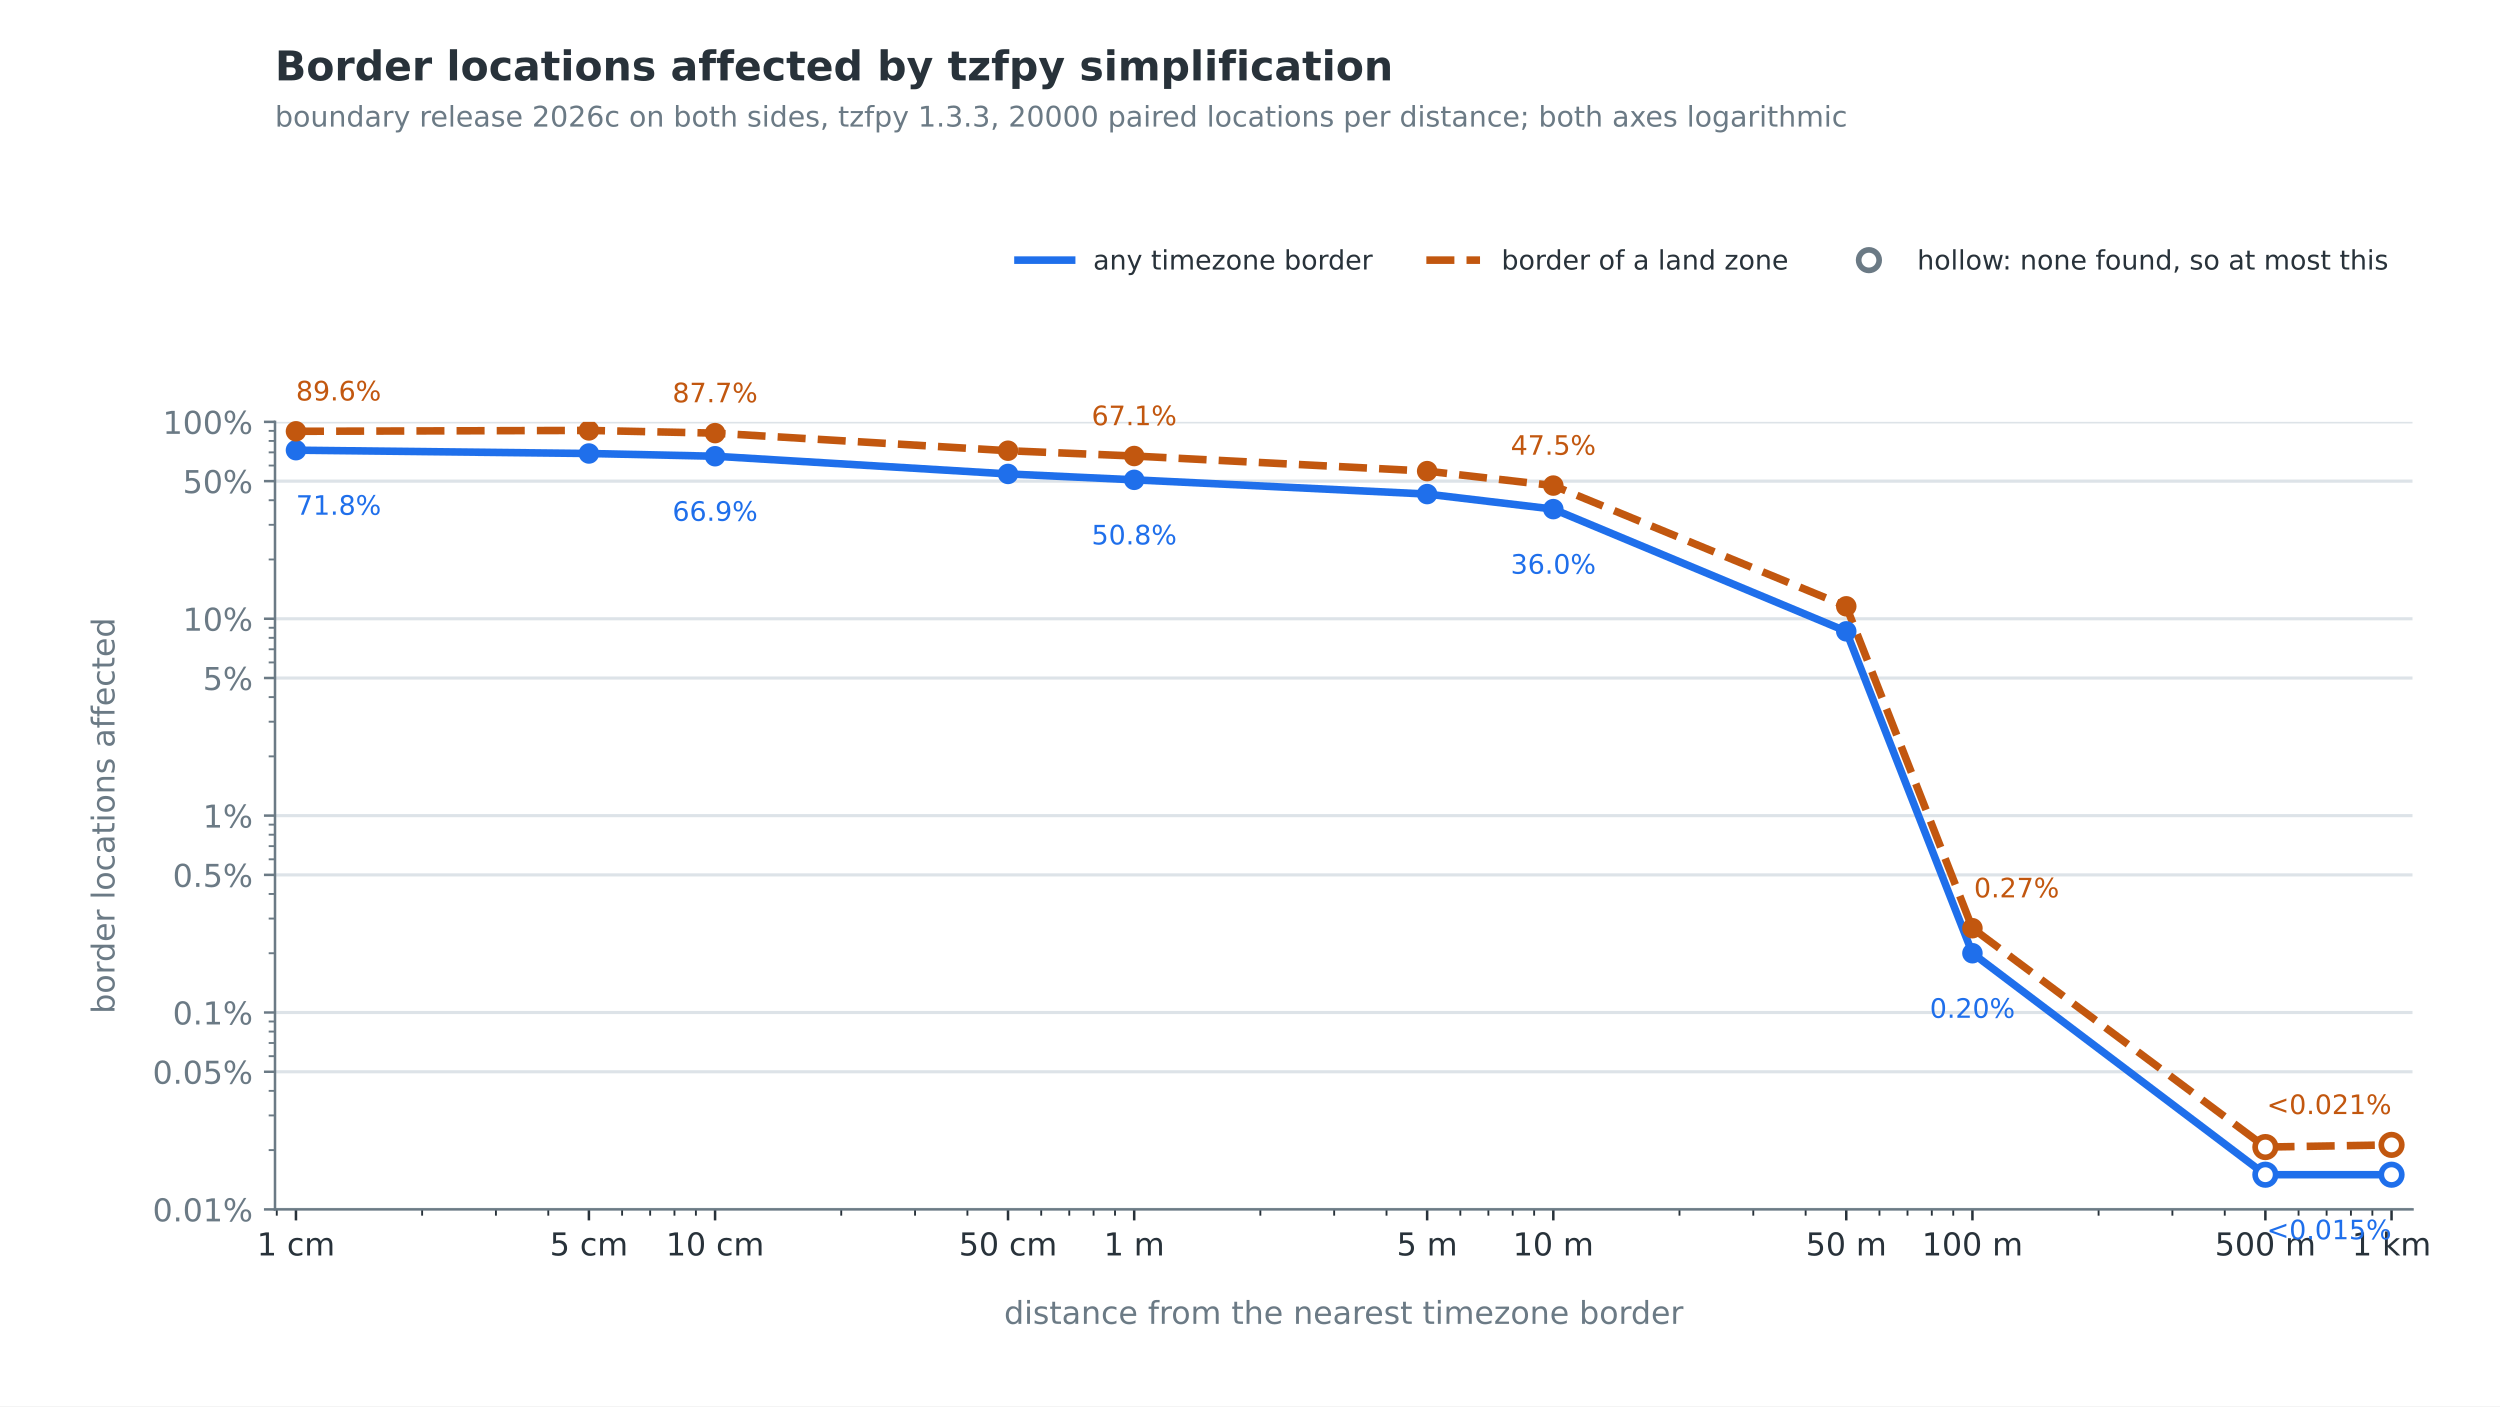
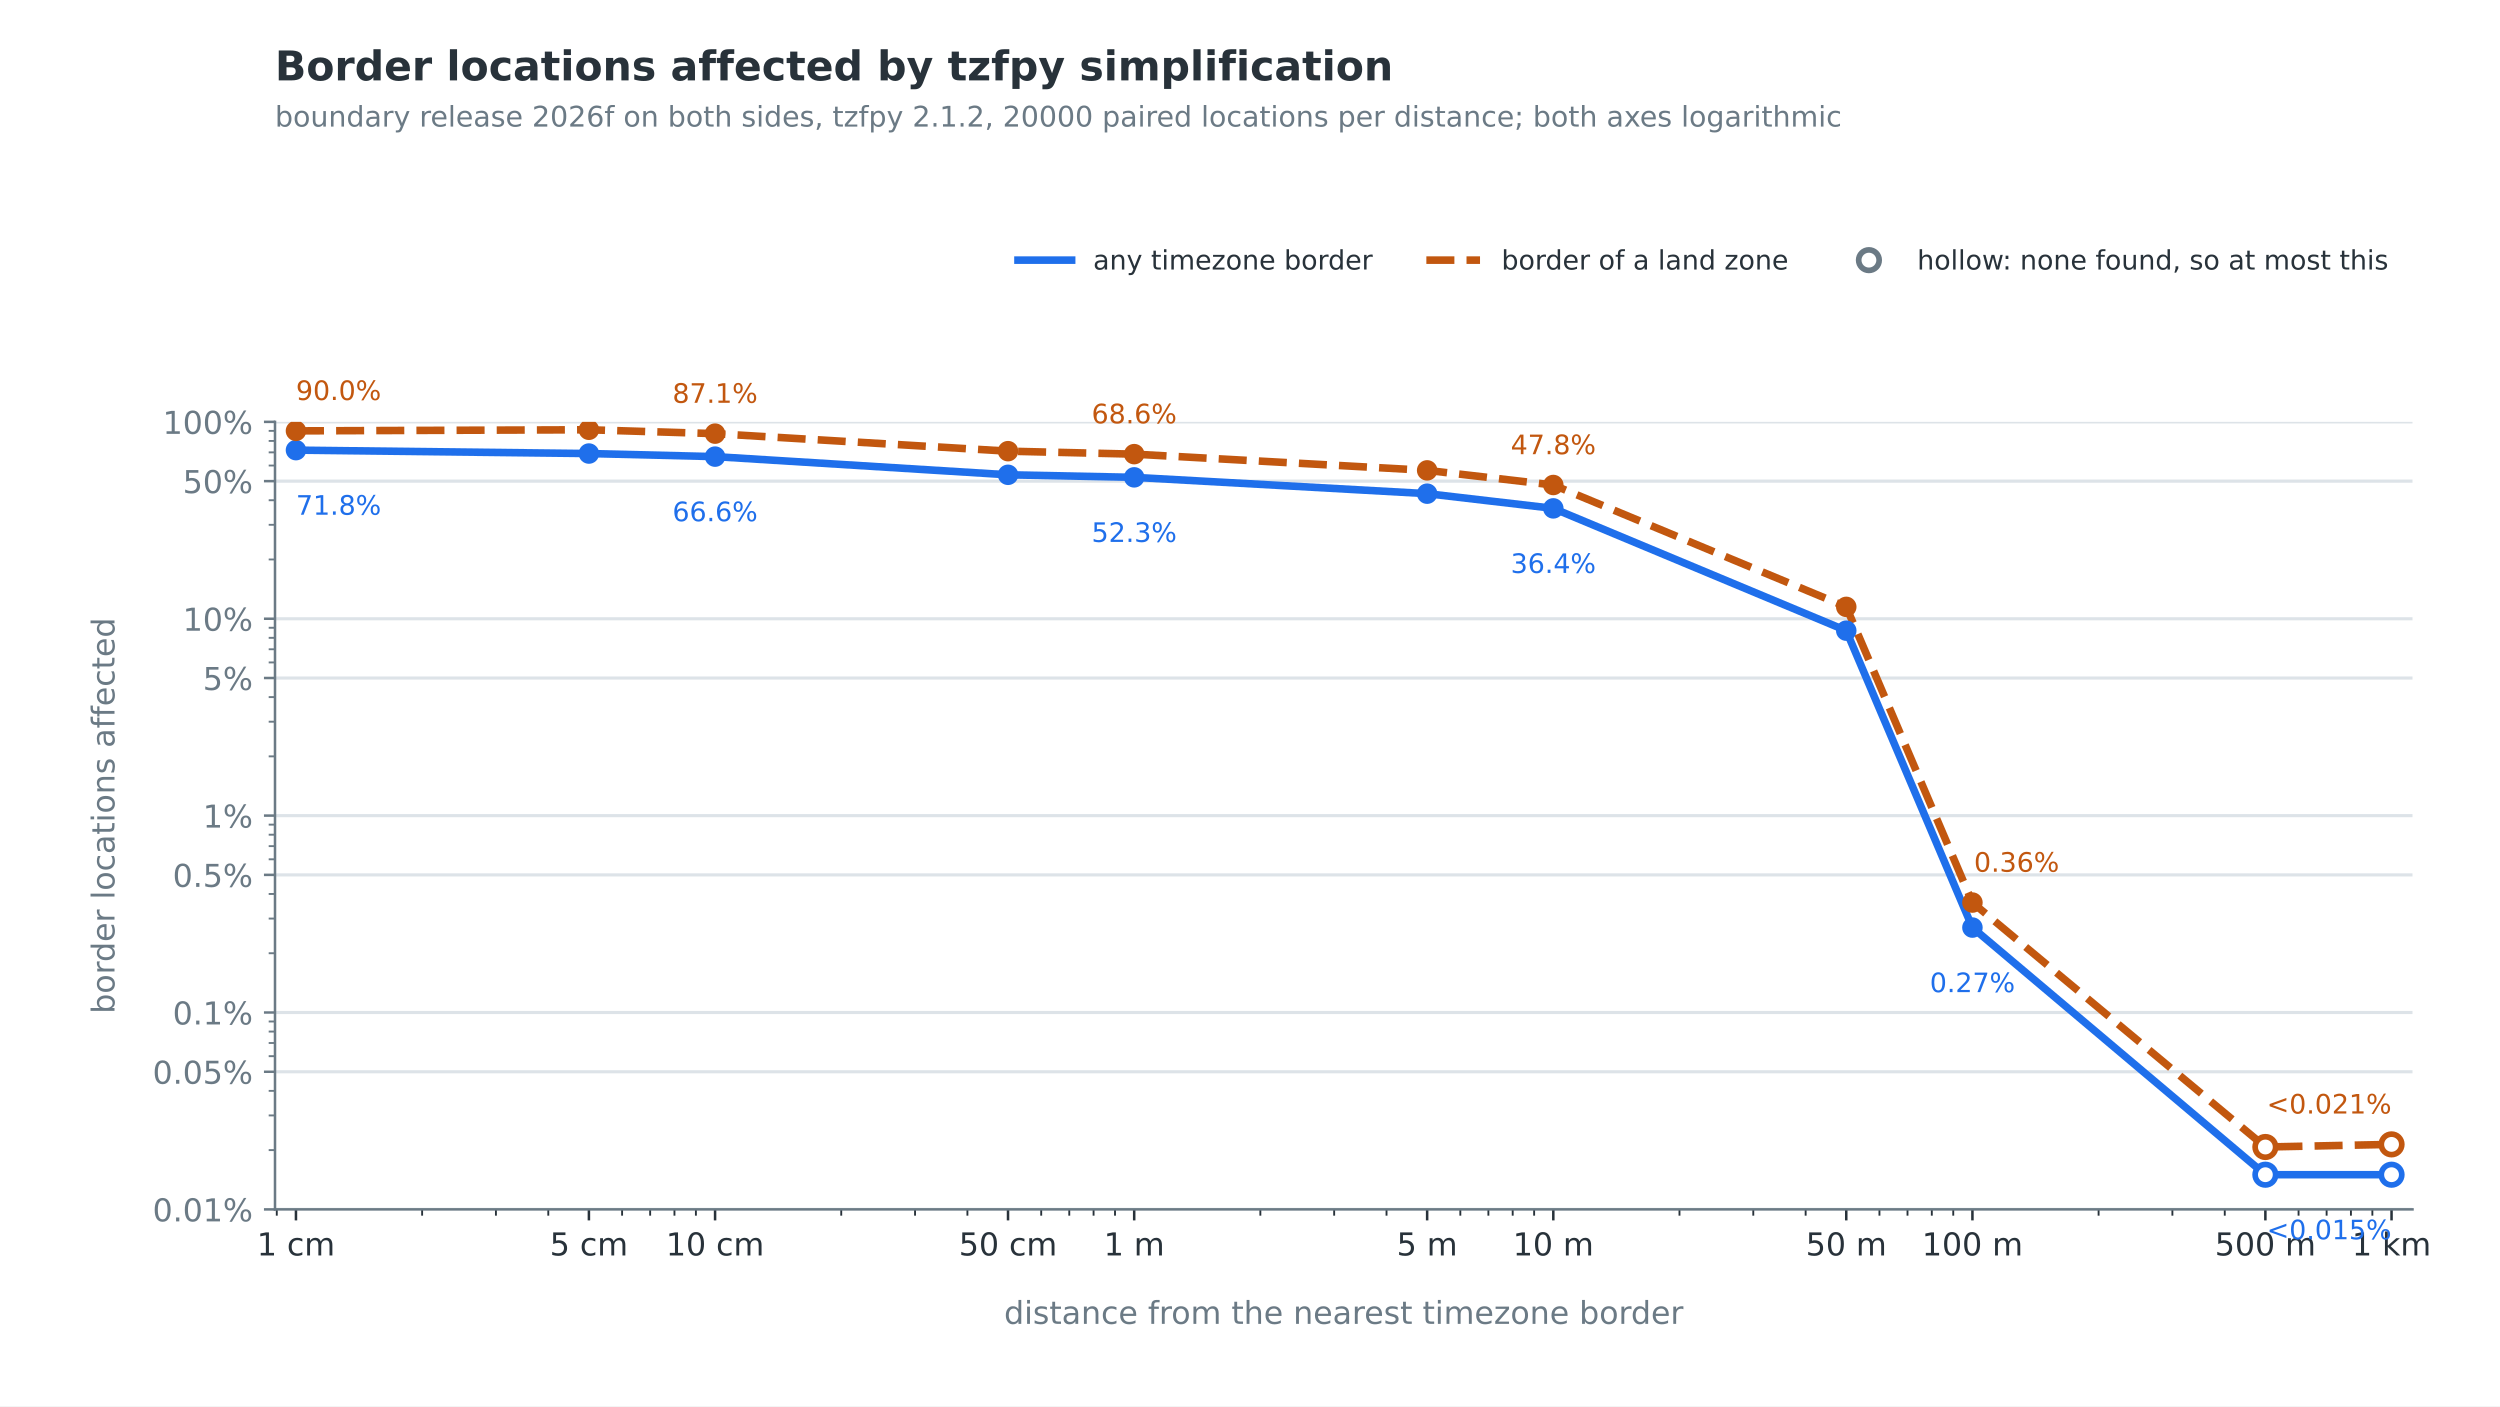
<svg xmlns="http://www.w3.org/2000/svg" xmlns:xlink="http://www.w3.org/1999/xlink" width="792pt" height="445.5pt" viewBox="0 0 792 445.5" version="1.1">
  <defs>
    <style type="text/css">*{stroke-linejoin: round; stroke-linecap: butt}</style>
  </defs>
  <g id="figure_1">
    <g id="patch_1">
      <path d="M 0 445.5 L 792 445.5 L 792 0 L 0 0 z " style="fill: #ffffff" />
    </g>
    <g id="axes_1">
      <g id="patch_2">
        <path d="M 87.12 383.13 L 764.28 383.13 L 764.28 133.65 L 87.12 133.65 z " style="fill: #ffffff" />
      </g>
      <g id="matplotlib.axis_1">
        <g id="xtick_1">
          <g id="line2d_1">
            <defs>
              <path id="m7a6f36f4e8" d="M 0 0 L 0 3.5 " style="stroke: #28323a; stroke-width: 0.8" />
            </defs>
            <g>
              <use xlink:href="#m7a6f36f4e8" x="93.759" y="383.13" style="fill: #28323a; stroke: #28323a; stroke-width: 0.8" />
            </g>
          </g>
          <g id="text_1">
            <text style="font-size: 10px; font-family: 'DejaVu Sans'; text-anchor: middle; fill: #28323a" x="93.759" y="397.728" transform="rotate(-0 93.75882 397.7284)">1 cm</text>
          </g>
        </g>
        <g id="xtick_2">
          <g id="line2d_2">
            <g>
              <use xlink:href="#m7a6f36f4e8" x="186.566" y="383.13" style="fill: #28323a; stroke: #28323a; stroke-width: 0.8" />
            </g>
          </g>
          <g id="text_2">
            <text style="font-size: 10px; font-family: 'DejaVu Sans'; text-anchor: middle; fill: #28323a" x="186.566" y="397.728" transform="rotate(-0 186.5656 397.7284)">5 cm</text>
          </g>
        </g>
        <g id="xtick_3">
          <g id="line2d_3">
            <g>
              <use xlink:href="#m7a6f36f4e8" x="226.535" y="383.13" style="fill: #28323a; stroke: #28323a; stroke-width: 0.8" />
            </g>
          </g>
          <g id="text_3">
            <text style="font-size: 10px; font-family: 'DejaVu Sans'; text-anchor: middle; fill: #28323a" x="226.535" y="397.728" transform="rotate(-0 226.5353 397.7284)">10 cm</text>
          </g>
        </g>
        <g id="xtick_4">
          <g id="line2d_4">
            <g>
              <use xlink:href="#m7a6f36f4e8" x="319.342" y="383.13" style="fill: #28323a; stroke: #28323a; stroke-width: 0.8" />
            </g>
          </g>
          <g id="text_4">
            <text style="font-size: 10px; font-family: 'DejaVu Sans'; text-anchor: middle; fill: #28323a" x="319.342" y="397.728" transform="rotate(-0 319.3421 397.7284)">50 cm</text>
          </g>
        </g>
        <g id="xtick_5">
          <g id="line2d_5">
            <g>
              <use xlink:href="#m7a6f36f4e8" x="359.312" y="383.13" style="fill: #28323a; stroke: #28323a; stroke-width: 0.8" />
            </g>
          </g>
          <g id="text_5">
            <text style="font-size: 10px; font-family: 'DejaVu Sans'; text-anchor: middle; fill: #28323a" x="359.312" y="397.728" transform="rotate(-0 359.3118 397.7284)">1 m</text>
          </g>
        </g>
        <g id="xtick_6">
          <g id="line2d_6">
            <g>
              <use xlink:href="#m7a6f36f4e8" x="452.119" y="383.13" style="fill: #28323a; stroke: #28323a; stroke-width: 0.8" />
            </g>
          </g>
          <g id="text_6">
            <text style="font-size: 10px; font-family: 'DejaVu Sans'; text-anchor: middle; fill: #28323a" x="452.119" y="397.728" transform="rotate(-0 452.1185 397.7284)">5 m</text>
          </g>
        </g>
        <g id="xtick_7">
          <g id="line2d_7">
            <g>
              <use xlink:href="#m7a6f36f4e8" x="492.088" y="383.13" style="fill: #28323a; stroke: #28323a; stroke-width: 0.8" />
            </g>
          </g>
          <g id="text_7">
            <text style="font-size: 10px; font-family: 'DejaVu Sans'; text-anchor: middle; fill: #28323a" x="492.088" y="397.728" transform="rotate(-0 492.0882 397.7284)">10 m</text>
          </g>
        </g>
        <g id="xtick_8">
          <g id="line2d_8">
            <g>
              <use xlink:href="#m7a6f36f4e8" x="584.895" y="383.13" style="fill: #28323a; stroke: #28323a; stroke-width: 0.8" />
            </g>
          </g>
          <g id="text_8">
            <text style="font-size: 10px; font-family: 'DejaVu Sans'; text-anchor: middle; fill: #28323a" x="584.895" y="397.728" transform="rotate(-0 584.895 397.7284)">50 m</text>
          </g>
        </g>
        <g id="xtick_9">
          <g id="line2d_9">
            <g>
              <use xlink:href="#m7a6f36f4e8" x="624.865" y="383.13" style="fill: #28323a; stroke: #28323a; stroke-width: 0.8" />
            </g>
          </g>
          <g id="text_9">
            <text style="font-size: 10px; font-family: 'DejaVu Sans'; text-anchor: middle; fill: #28323a" x="624.865" y="397.728" transform="rotate(-0 624.8647 397.7284)">100 m</text>
          </g>
        </g>
        <g id="xtick_10">
          <g id="line2d_10">
            <g>
              <use xlink:href="#m7a6f36f4e8" x="717.671" y="383.13" style="fill: #28323a; stroke: #28323a; stroke-width: 0.8" />
            </g>
          </g>
          <g id="text_10">
            <text style="font-size: 10px; font-family: 'DejaVu Sans'; text-anchor: middle; fill: #28323a" x="717.671" y="397.728" transform="rotate(-0 717.6715 397.7284)">500 m</text>
          </g>
        </g>
        <g id="xtick_11">
          <g id="line2d_11">
            <g>
              <use xlink:href="#m7a6f36f4e8" x="757.641" y="383.13" style="fill: #28323a; stroke: #28323a; stroke-width: 0.8" />
            </g>
          </g>
          <g id="text_11">
            <text style="font-size: 10px; font-family: 'DejaVu Sans'; text-anchor: middle; fill: #28323a" x="757.641" y="397.728" transform="rotate(-0 757.6412 397.7284)">1 km</text>
          </g>
        </g>
        <g id="xtick_12">
          <g id="line2d_12">
            <defs>
              <path id="md4adb6fae5" d="M 0 0 L 0 2 " style="stroke: #28323a; stroke-width: 0.6" />
            </defs>
            <g>
              <use xlink:href="#md4adb6fae5" x="87.683" y="383.13" style="fill: #28323a; stroke: #28323a; stroke-width: 0.6" />
            </g>
          </g>
        </g>
        <g id="xtick_13">
          <g id="line2d_13">
            <g>
              <use xlink:href="#md4adb6fae5" x="133.729" y="383.13" style="fill: #28323a; stroke: #28323a; stroke-width: 0.6" />
            </g>
          </g>
        </g>
        <g id="xtick_14">
          <g id="line2d_14">
            <g>
              <use xlink:href="#md4adb6fae5" x="157.109" y="383.13" style="fill: #28323a; stroke: #28323a; stroke-width: 0.6" />
            </g>
          </g>
        </g>
        <g id="xtick_15">
          <g id="line2d_15">
            <g>
              <use xlink:href="#md4adb6fae5" x="173.698" y="383.13" style="fill: #28323a; stroke: #28323a; stroke-width: 0.6" />
            </g>
          </g>
        </g>
        <g id="xtick_16">
          <g id="line2d_16">
            <g>
              <use xlink:href="#md4adb6fae5" x="197.079" y="383.13" style="fill: #28323a; stroke: #28323a; stroke-width: 0.6" />
            </g>
          </g>
        </g>
        <g id="xtick_17">
          <g id="line2d_17">
            <g>
              <use xlink:href="#md4adb6fae5" x="205.968" y="383.13" style="fill: #28323a; stroke: #28323a; stroke-width: 0.6" />
            </g>
          </g>
        </g>
        <g id="xtick_18">
          <g id="line2d_18">
            <g>
              <use xlink:href="#md4adb6fae5" x="213.668" y="383.13" style="fill: #28323a; stroke: #28323a; stroke-width: 0.6" />
            </g>
          </g>
        </g>
        <g id="xtick_19">
          <g id="line2d_19">
            <g>
              <use xlink:href="#md4adb6fae5" x="220.46" y="383.13" style="fill: #28323a; stroke: #28323a; stroke-width: 0.6" />
            </g>
          </g>
        </g>
        <g id="xtick_20">
          <g id="line2d_20">
            <g>
              <use xlink:href="#md4adb6fae5" x="266.505" y="383.13" style="fill: #28323a; stroke: #28323a; stroke-width: 0.6" />
            </g>
          </g>
        </g>
        <g id="xtick_21">
          <g id="line2d_21">
            <g>
              <use xlink:href="#md4adb6fae5" x="289.886" y="383.13" style="fill: #28323a; stroke: #28323a; stroke-width: 0.6" />
            </g>
          </g>
        </g>
        <g id="xtick_22">
          <g id="line2d_22">
            <g>
              <use xlink:href="#md4adb6fae5" x="306.475" y="383.13" style="fill: #28323a; stroke: #28323a; stroke-width: 0.6" />
            </g>
          </g>
        </g>
        <g id="xtick_23">
          <g id="line2d_23">
            <g>
              <use xlink:href="#md4adb6fae5" x="329.855" y="383.13" style="fill: #28323a; stroke: #28323a; stroke-width: 0.6" />
            </g>
          </g>
        </g>
        <g id="xtick_24">
          <g id="line2d_24">
            <g>
              <use xlink:href="#md4adb6fae5" x="338.744" y="383.13" style="fill: #28323a; stroke: #28323a; stroke-width: 0.6" />
            </g>
          </g>
        </g>
        <g id="xtick_25">
          <g id="line2d_25">
            <g>
              <use xlink:href="#md4adb6fae5" x="346.444" y="383.13" style="fill: #28323a; stroke: #28323a; stroke-width: 0.6" />
            </g>
          </g>
        </g>
        <g id="xtick_26">
          <g id="line2d_26">
            <g>
              <use xlink:href="#md4adb6fae5" x="353.236" y="383.13" style="fill: #28323a; stroke: #28323a; stroke-width: 0.6" />
            </g>
          </g>
        </g>
        <g id="xtick_27">
          <g id="line2d_27">
            <g>
              <use xlink:href="#md4adb6fae5" x="399.281" y="383.13" style="fill: #28323a; stroke: #28323a; stroke-width: 0.6" />
            </g>
          </g>
        </g>
        <g id="xtick_28">
          <g id="line2d_28">
            <g>
              <use xlink:href="#md4adb6fae5" x="422.662" y="383.13" style="fill: #28323a; stroke: #28323a; stroke-width: 0.6" />
            </g>
          </g>
        </g>
        <g id="xtick_29">
          <g id="line2d_29">
            <g>
              <use xlink:href="#md4adb6fae5" x="439.251" y="383.13" style="fill: #28323a; stroke: #28323a; stroke-width: 0.6" />
            </g>
          </g>
        </g>
        <g id="xtick_30">
          <g id="line2d_30">
            <g>
              <use xlink:href="#md4adb6fae5" x="462.632" y="383.13" style="fill: #28323a; stroke: #28323a; stroke-width: 0.6" />
            </g>
          </g>
        </g>
        <g id="xtick_31">
          <g id="line2d_31">
            <g>
              <use xlink:href="#md4adb6fae5" x="471.521" y="383.13" style="fill: #28323a; stroke: #28323a; stroke-width: 0.6" />
            </g>
          </g>
        </g>
        <g id="xtick_32">
          <g id="line2d_32">
            <g>
              <use xlink:href="#md4adb6fae5" x="479.221" y="383.13" style="fill: #28323a; stroke: #28323a; stroke-width: 0.6" />
            </g>
          </g>
        </g>
        <g id="xtick_33">
          <g id="line2d_33">
            <g>
              <use xlink:href="#md4adb6fae5" x="486.013" y="383.13" style="fill: #28323a; stroke: #28323a; stroke-width: 0.6" />
            </g>
          </g>
        </g>
        <g id="xtick_34">
          <g id="line2d_34">
            <g>
              <use xlink:href="#md4adb6fae5" x="532.058" y="383.13" style="fill: #28323a; stroke: #28323a; stroke-width: 0.6" />
            </g>
          </g>
        </g>
        <g id="xtick_35">
          <g id="line2d_35">
            <g>
              <use xlink:href="#md4adb6fae5" x="555.439" y="383.13" style="fill: #28323a; stroke: #28323a; stroke-width: 0.6" />
            </g>
          </g>
        </g>
        <g id="xtick_36">
          <g id="line2d_36">
            <g>
              <use xlink:href="#md4adb6fae5" x="572.028" y="383.13" style="fill: #28323a; stroke: #28323a; stroke-width: 0.6" />
            </g>
          </g>
        </g>
        <g id="xtick_37">
          <g id="line2d_37">
            <g>
              <use xlink:href="#md4adb6fae5" x="595.408" y="383.13" style="fill: #28323a; stroke: #28323a; stroke-width: 0.6" />
            </g>
          </g>
        </g>
        <g id="xtick_38">
          <g id="line2d_38">
            <g>
              <use xlink:href="#md4adb6fae5" x="604.297" y="383.13" style="fill: #28323a; stroke: #28323a; stroke-width: 0.6" />
            </g>
          </g>
        </g>
        <g id="xtick_39">
          <g id="line2d_39">
            <g>
              <use xlink:href="#md4adb6fae5" x="611.997" y="383.13" style="fill: #28323a; stroke: #28323a; stroke-width: 0.6" />
            </g>
          </g>
        </g>
        <g id="xtick_40">
          <g id="line2d_40">
            <g>
              <use xlink:href="#md4adb6fae5" x="618.789" y="383.13" style="fill: #28323a; stroke: #28323a; stroke-width: 0.6" />
            </g>
          </g>
        </g>
        <g id="xtick_41">
          <g id="line2d_41">
            <g>
              <use xlink:href="#md4adb6fae5" x="664.834" y="383.13" style="fill: #28323a; stroke: #28323a; stroke-width: 0.6" />
            </g>
          </g>
        </g>
        <g id="xtick_42">
          <g id="line2d_42">
            <g>
              <use xlink:href="#md4adb6fae5" x="688.215" y="383.13" style="fill: #28323a; stroke: #28323a; stroke-width: 0.6" />
            </g>
          </g>
        </g>
        <g id="xtick_43">
          <g id="line2d_43">
            <g>
              <use xlink:href="#md4adb6fae5" x="704.804" y="383.13" style="fill: #28323a; stroke: #28323a; stroke-width: 0.6" />
            </g>
          </g>
        </g>
        <g id="xtick_44">
          <g id="line2d_44">
            <g>
              <use xlink:href="#md4adb6fae5" x="728.185" y="383.13" style="fill: #28323a; stroke: #28323a; stroke-width: 0.6" />
            </g>
          </g>
        </g>
        <g id="xtick_45">
          <g id="line2d_45">
            <g>
              <use xlink:href="#md4adb6fae5" x="737.074" y="383.13" style="fill: #28323a; stroke: #28323a; stroke-width: 0.6" />
            </g>
          </g>
        </g>
        <g id="xtick_46">
          <g id="line2d_46">
            <g>
              <use xlink:href="#md4adb6fae5" x="744.774" y="383.13" style="fill: #28323a; stroke: #28323a; stroke-width: 0.6" />
            </g>
          </g>
        </g>
        <g id="xtick_47">
          <g id="line2d_47">
            <g>
              <use xlink:href="#md4adb6fae5" x="751.566" y="383.13" style="fill: #28323a; stroke: #28323a; stroke-width: 0.6" />
            </g>
          </g>
        </g>
        <g id="text_12">
          <text style="font-size: 10px; font-family: 'DejaVu Sans'; text-anchor: middle; fill: #6b7a85" x="425.7" y="419.407" transform="rotate(-0 425.7 419.4066)">distance from the nearest timezone border</text>
        </g>
      </g>
      <g id="matplotlib.axis_2">
        <g id="ytick_1">
          <g id="line2d_48">
            <path d="M 87.12 383.13 L 764.28 383.13 " clip-path="url(#p6969a83346)" style="fill: none; stroke: #dde3e8; stroke-linecap: square" />
          </g>
          <g id="line2d_49">
            <defs>
              <path id="m73be3c9311" d="M 0 0 L -3.5 0 " style="stroke: #6b7a85; stroke-width: 0.8" />
            </defs>
            <g>
              <use xlink:href="#m73be3c9311" x="87.12" y="383.13" style="fill: #6b7a85; stroke: #6b7a85; stroke-width: 0.8" />
            </g>
          </g>
          <g id="text_13">
            <text style="font-size: 10px; font-family: 'DejaVu Sans'; text-anchor: end; fill: #6b7a85" x="80.12" y="386.929" transform="rotate(-0 80.12 386.9292)">0.01%</text>
          </g>
        </g>
        <g id="ytick_2">
          <g id="line2d_50">
            <path d="M 87.12 339.535 L 764.28 339.535 " clip-path="url(#p6969a83346)" style="fill: none; stroke: #dde3e8; stroke-linecap: square" />
          </g>
          <g id="line2d_51">
            <g>
              <use xlink:href="#m73be3c9311" x="87.12" y="339.535" style="fill: #6b7a85; stroke: #6b7a85; stroke-width: 0.8" />
            </g>
          </g>
          <g id="text_14">
            <text style="font-size: 10px; font-family: 'DejaVu Sans'; text-anchor: end; fill: #6b7a85" x="80.12" y="343.334" transform="rotate(-0 80.12 343.3345)">0.05%</text>
          </g>
        </g>
        <g id="ytick_3">
          <g id="line2d_52">
            <path d="M 87.12 320.76 L 764.28 320.76 " clip-path="url(#p6969a83346)" style="fill: none; stroke: #dde3e8; stroke-linecap: square" />
          </g>
          <g id="line2d_53">
            <g>
              <use xlink:href="#m73be3c9311" x="87.12" y="320.76" style="fill: #6b7a85; stroke: #6b7a85; stroke-width: 0.8" />
            </g>
          </g>
          <g id="text_15">
            <text style="font-size: 10px; font-family: 'DejaVu Sans'; text-anchor: end; fill: #6b7a85" x="80.12" y="324.559" transform="rotate(-0 80.12 324.5592)">0.1%</text>
          </g>
        </g>
        <g id="ytick_4">
          <g id="line2d_54">
            <path d="M 87.12 277.165 L 764.28 277.165 " clip-path="url(#p6969a83346)" style="fill: none; stroke: #dde3e8; stroke-linecap: square" />
          </g>
          <g id="line2d_55">
            <g>
              <use xlink:href="#m73be3c9311" x="87.12" y="277.165" style="fill: #6b7a85; stroke: #6b7a85; stroke-width: 0.8" />
            </g>
          </g>
          <g id="text_16">
            <text style="font-size: 10px; font-family: 'DejaVu Sans'; text-anchor: end; fill: #6b7a85" x="80.12" y="280.964" transform="rotate(-0 80.12 280.9645)">0.5%</text>
          </g>
        </g>
        <g id="ytick_5">
          <g id="line2d_56">
            <path d="M 87.12 258.39 L 764.28 258.39 " clip-path="url(#p6969a83346)" style="fill: none; stroke: #dde3e8; stroke-linecap: square" />
          </g>
          <g id="line2d_57">
            <g>
              <use xlink:href="#m73be3c9311" x="87.12" y="258.39" style="fill: #6b7a85; stroke: #6b7a85; stroke-width: 0.8" />
            </g>
          </g>
          <g id="text_17">
            <text style="font-size: 10px; font-family: 'DejaVu Sans'; text-anchor: end; fill: #6b7a85" x="80.12" y="262.189" transform="rotate(-0 80.12 262.1892)">1%</text>
          </g>
        </g>
        <g id="ytick_6">
          <g id="line2d_58">
            <path d="M 87.12 214.795 L 764.28 214.795 " clip-path="url(#p6969a83346)" style="fill: none; stroke: #dde3e8; stroke-linecap: square" />
          </g>
          <g id="line2d_59">
            <g>
              <use xlink:href="#m73be3c9311" x="87.12" y="214.795" style="fill: #6b7a85; stroke: #6b7a85; stroke-width: 0.8" />
            </g>
          </g>
          <g id="text_18">
            <text style="font-size: 10px; font-family: 'DejaVu Sans'; text-anchor: end; fill: #6b7a85" x="80.12" y="218.594" transform="rotate(-0 80.12 218.5945)">5%</text>
          </g>
        </g>
        <g id="ytick_7">
          <g id="line2d_60">
            <path d="M 87.12 196.02 L 764.28 196.02 " clip-path="url(#p6969a83346)" style="fill: none; stroke: #dde3e8; stroke-linecap: square" />
          </g>
          <g id="line2d_61">
            <g>
              <use xlink:href="#m73be3c9311" x="87.12" y="196.02" style="fill: #6b7a85; stroke: #6b7a85; stroke-width: 0.8" />
            </g>
          </g>
          <g id="text_19">
            <text style="font-size: 10px; font-family: 'DejaVu Sans'; text-anchor: end; fill: #6b7a85" x="80.12" y="199.819" transform="rotate(-0 80.12 199.8192)">10%</text>
          </g>
        </g>
        <g id="ytick_8">
          <g id="line2d_62">
            <path d="M 87.12 152.425 L 764.28 152.425 " clip-path="url(#p6969a83346)" style="fill: none; stroke: #dde3e8; stroke-linecap: square" />
          </g>
          <g id="line2d_63">
            <g>
              <use xlink:href="#m73be3c9311" x="87.12" y="152.425" style="fill: #6b7a85; stroke: #6b7a85; stroke-width: 0.8" />
            </g>
          </g>
          <g id="text_20">
            <text style="font-size: 10px; font-family: 'DejaVu Sans'; text-anchor: end; fill: #6b7a85" x="80.12" y="156.224" transform="rotate(-0 80.12 156.2245)">50%</text>
          </g>
        </g>
        <g id="ytick_9">
          <g id="line2d_64">
            <path d="M 87.12 133.65 L 764.28 133.65 " clip-path="url(#p6969a83346)" style="fill: none; stroke: #dde3e8; stroke-linecap: square" />
          </g>
          <g id="line2d_65">
            <g>
              <use xlink:href="#m73be3c9311" x="87.12" y="133.65" style="fill: #6b7a85; stroke: #6b7a85; stroke-width: 0.8" />
            </g>
          </g>
          <g id="text_21">
            <text style="font-size: 10px; font-family: 'DejaVu Sans'; text-anchor: end; fill: #6b7a85" x="80.12" y="137.449" transform="rotate(-0 80.12 137.4492)">100%</text>
          </g>
        </g>
        <g id="ytick_10">
          <g id="line2d_66">
            <defs>
              <path id="m576b3bb887" d="M 0 0 L -2 0 " style="stroke: #6b7a85; stroke-width: 0.6" />
            </defs>
            <g>
              <use xlink:href="#m576b3bb887" x="87.12" y="364.355" style="fill: #6b7a85; stroke: #6b7a85; stroke-width: 0.6" />
            </g>
          </g>
        </g>
        <g id="ytick_11">
          <g id="line2d_67">
            <g>
              <use xlink:href="#m576b3bb887" x="87.12" y="353.372" style="fill: #6b7a85; stroke: #6b7a85; stroke-width: 0.6" />
            </g>
          </g>
        </g>
        <g id="ytick_12">
          <g id="line2d_68">
            <g>
              <use xlink:href="#m576b3bb887" x="87.12" y="345.58" style="fill: #6b7a85; stroke: #6b7a85; stroke-width: 0.6" />
            </g>
          </g>
        </g>
        <g id="ytick_13">
          <g id="line2d_69">
            <g>
              <use xlink:href="#m576b3bb887" x="87.12" y="334.597" style="fill: #6b7a85; stroke: #6b7a85; stroke-width: 0.6" />
            </g>
          </g>
        </g>
        <g id="ytick_14">
          <g id="line2d_70">
            <g>
              <use xlink:href="#m576b3bb887" x="87.12" y="330.421" style="fill: #6b7a85; stroke: #6b7a85; stroke-width: 0.6" />
            </g>
          </g>
        </g>
        <g id="ytick_15">
          <g id="line2d_71">
            <g>
              <use xlink:href="#m576b3bb887" x="87.12" y="326.804" style="fill: #6b7a85; stroke: #6b7a85; stroke-width: 0.6" />
            </g>
          </g>
        </g>
        <g id="ytick_16">
          <g id="line2d_72">
            <g>
              <use xlink:href="#m576b3bb887" x="87.12" y="323.614" style="fill: #6b7a85; stroke: #6b7a85; stroke-width: 0.6" />
            </g>
          </g>
        </g>
        <g id="ytick_17">
          <g id="line2d_73">
            <g>
              <use xlink:href="#m576b3bb887" x="87.12" y="301.985" style="fill: #6b7a85; stroke: #6b7a85; stroke-width: 0.6" />
            </g>
          </g>
        </g>
        <g id="ytick_18">
          <g id="line2d_74">
            <g>
              <use xlink:href="#m576b3bb887" x="87.12" y="291.002" style="fill: #6b7a85; stroke: #6b7a85; stroke-width: 0.6" />
            </g>
          </g>
        </g>
        <g id="ytick_19">
          <g id="line2d_75">
            <g>
              <use xlink:href="#m576b3bb887" x="87.12" y="283.21" style="fill: #6b7a85; stroke: #6b7a85; stroke-width: 0.6" />
            </g>
          </g>
        </g>
        <g id="ytick_20">
          <g id="line2d_76">
            <g>
              <use xlink:href="#m576b3bb887" x="87.12" y="272.227" style="fill: #6b7a85; stroke: #6b7a85; stroke-width: 0.6" />
            </g>
          </g>
        </g>
        <g id="ytick_21">
          <g id="line2d_77">
            <g>
              <use xlink:href="#m576b3bb887" x="87.12" y="268.051" style="fill: #6b7a85; stroke: #6b7a85; stroke-width: 0.6" />
            </g>
          </g>
        </g>
        <g id="ytick_22">
          <g id="line2d_78">
            <g>
              <use xlink:href="#m576b3bb887" x="87.12" y="264.434" style="fill: #6b7a85; stroke: #6b7a85; stroke-width: 0.6" />
            </g>
          </g>
        </g>
        <g id="ytick_23">
          <g id="line2d_79">
            <g>
              <use xlink:href="#m576b3bb887" x="87.12" y="261.244" style="fill: #6b7a85; stroke: #6b7a85; stroke-width: 0.6" />
            </g>
          </g>
        </g>
        <g id="ytick_24">
          <g id="line2d_80">
            <g>
              <use xlink:href="#m576b3bb887" x="87.12" y="239.615" style="fill: #6b7a85; stroke: #6b7a85; stroke-width: 0.6" />
            </g>
          </g>
        </g>
        <g id="ytick_25">
          <g id="line2d_81">
            <g>
              <use xlink:href="#m576b3bb887" x="87.12" y="228.632" style="fill: #6b7a85; stroke: #6b7a85; stroke-width: 0.6" />
            </g>
          </g>
        </g>
        <g id="ytick_26">
          <g id="line2d_82">
            <g>
              <use xlink:href="#m576b3bb887" x="87.12" y="220.84" style="fill: #6b7a85; stroke: #6b7a85; stroke-width: 0.6" />
            </g>
          </g>
        </g>
        <g id="ytick_27">
          <g id="line2d_83">
            <g>
              <use xlink:href="#m576b3bb887" x="87.12" y="209.857" style="fill: #6b7a85; stroke: #6b7a85; stroke-width: 0.6" />
            </g>
          </g>
        </g>
        <g id="ytick_28">
          <g id="line2d_84">
            <g>
              <use xlink:href="#m576b3bb887" x="87.12" y="205.681" style="fill: #6b7a85; stroke: #6b7a85; stroke-width: 0.6" />
            </g>
          </g>
        </g>
        <g id="ytick_29">
          <g id="line2d_85">
            <g>
              <use xlink:href="#m576b3bb887" x="87.12" y="202.064" style="fill: #6b7a85; stroke: #6b7a85; stroke-width: 0.6" />
            </g>
          </g>
        </g>
        <g id="ytick_30">
          <g id="line2d_86">
            <g>
              <use xlink:href="#m576b3bb887" x="87.12" y="198.874" style="fill: #6b7a85; stroke: #6b7a85; stroke-width: 0.6" />
            </g>
          </g>
        </g>
        <g id="ytick_31">
          <g id="line2d_87">
            <g>
              <use xlink:href="#m576b3bb887" x="87.12" y="177.245" style="fill: #6b7a85; stroke: #6b7a85; stroke-width: 0.6" />
            </g>
          </g>
        </g>
        <g id="ytick_32">
          <g id="line2d_88">
            <g>
              <use xlink:href="#m576b3bb887" x="87.12" y="166.262" style="fill: #6b7a85; stroke: #6b7a85; stroke-width: 0.6" />
            </g>
          </g>
        </g>
        <g id="ytick_33">
          <g id="line2d_89">
            <g>
              <use xlink:href="#m576b3bb887" x="87.12" y="158.47" style="fill: #6b7a85; stroke: #6b7a85; stroke-width: 0.6" />
            </g>
          </g>
        </g>
        <g id="ytick_34">
          <g id="line2d_90">
            <g>
              <use xlink:href="#m576b3bb887" x="87.12" y="147.487" style="fill: #6b7a85; stroke: #6b7a85; stroke-width: 0.6" />
            </g>
          </g>
        </g>
        <g id="ytick_35">
          <g id="line2d_91">
            <g>
              <use xlink:href="#m576b3bb887" x="87.12" y="143.311" style="fill: #6b7a85; stroke: #6b7a85; stroke-width: 0.6" />
            </g>
          </g>
        </g>
        <g id="ytick_36">
          <g id="line2d_92">
            <g>
              <use xlink:href="#m576b3bb887" x="87.12" y="139.694" style="fill: #6b7a85; stroke: #6b7a85; stroke-width: 0.6" />
            </g>
          </g>
        </g>
        <g id="ytick_37">
          <g id="line2d_93">
            <g>
              <use xlink:href="#m576b3bb887" x="87.12" y="136.504" style="fill: #6b7a85; stroke: #6b7a85; stroke-width: 0.6" />
            </g>
          </g>
        </g>
        <g id="text_22">
          <text style="font-size: 10px; font-family: 'DejaVu Sans'; text-anchor: middle; fill: #6b7a85" x="36.273" y="258.39" transform="rotate(-90 36.27313 258.39)">border locations affected</text>
        </g>
      </g>
      <g id="line2d_94">
-         <path d="M 93.759 142.62 L 186.566 143.668 L 226.535 144.536 L 319.342 150.143 L 359.312 152.011 L 452.119 156.526 L 492.088 161.29 L 584.895 200.011 L 624.865 301.985 L 717.671 372.147 L 757.641 372.147 " clip-path="url(#p6969a83346)" style="fill: none; stroke: #1f6feb; stroke-width: 2.4; stroke-linecap: square" />
+         <path d="M 93.759 142.605 L 186.566 143.683 L 226.535 144.658 L 319.342 150.418 L 359.312 151.223 L 452.119 156.394 L 492.088 161.054 L 584.895 199.792 L 624.865 293.856 L 717.671 372.147 L 757.641 372.147 " clip-path="url(#p6969a83346)" style="fill: none; stroke: #1f6feb; stroke-width: 2.4; stroke-linecap: square" />
      </g>
      <g id="line2d_95">
-         <path d="M 93.759 136.638 L 186.566 136.356 L 226.535 137.213 L 319.342 142.789 L 359.312 144.466 L 452.119 149.252 L 492.088 153.832 L 584.895 192.082 L 624.865 294.058 L 717.671 363.392 L 757.641 362.7 " clip-path="url(#p6969a83346)" style="fill: none; stroke-dasharray: 8.88,3.84; stroke-dashoffset: 0; stroke: #c2570f; stroke-width: 2.4" />
+         <path d="M 93.759 136.499 L 186.566 136.154 L 226.535 137.376 L 319.342 142.93 L 359.312 143.871 L 452.119 149.016 L 492.088 153.648 L 584.895 192.258 L 624.865 285.933 L 717.671 363.373 L 757.641 362.54 " clip-path="url(#p6969a83346)" style="fill: none; stroke-dasharray: 8.88,3.84; stroke-dashoffset: 0; stroke: #c2570f; stroke-width: 2.4" />
      </g>
      <g id="patch_3">
        <path d="M 87.12 383.13 L 87.12 133.65 " style="fill: none; stroke: #6b7a85; stroke-width: 0.8; stroke-linejoin: miter; stroke-linecap: square" />
      </g>
      <g id="patch_4">
        <path d="M 87.12 383.13 L 764.28 383.13 " style="fill: none; stroke: #6b7a85; stroke-width: 0.8; stroke-linejoin: miter; stroke-linecap: square" />
      </g>
      <g id="line2d_96">
        <defs>
          <path id="m29f1182932" d="M 0 3.25 C 0.862 3.25 1.689 2.908 2.298 2.298 C 2.908 1.689 3.25 0.862 3.25 0 C 3.25 -0.862 2.908 -1.689 2.298 -2.298 C 1.689 -2.908 0.862 -3.25 0 -3.25 C -0.862 -3.25 -1.689 -2.908 -2.298 -2.298 C -2.908 -1.689 -3.25 -0.862 -3.25 0 C -3.25 0.862 -2.908 1.689 -2.298 2.298 C -1.689 2.908 -0.862 3.25 0 3.25 z " />
        </defs>
        <g clip-path="url(#p6969a83346)">
-           <use xlink:href="#m29f1182932" x="93.759" y="142.62" style="fill: #1f6feb" />
+           <use xlink:href="#m29f1182932" x="93.759" y="142.605" style="fill: #1f6feb" />
        </g>
      </g>
      <g id="text_23">
-         <text style="font-size: 8.5px; font-family: 'DejaVu Sans'; text-anchor: start; fill: #1f6feb" x="93.759" y="163.078" transform="rotate(-0 93.75882 163.0784)">71.8%</text>
+         <text style="font-size: 8.5px; font-family: 'DejaVu Sans'; text-anchor: start; fill: #1f6feb" x="93.759" y="163.063" transform="rotate(-0 93.75882 163.0633)">71.8%</text>
      </g>
      <g id="line2d_97">
        <g clip-path="url(#p6969a83346)">
-           <use xlink:href="#m29f1182932" x="186.566" y="143.668" style="fill: #1f6feb" />
+           <use xlink:href="#m29f1182932" x="186.566" y="143.683" style="fill: #1f6feb" />
        </g>
      </g>
      <g id="line2d_98">
        <g clip-path="url(#p6969a83346)">
-           <use xlink:href="#m29f1182932" x="226.535" y="144.536" style="fill: #1f6feb" />
+           <use xlink:href="#m29f1182932" x="226.535" y="144.658" style="fill: #1f6feb" />
        </g>
      </g>
      <g id="text_24">
-         <text style="font-size: 8.5px; font-family: 'DejaVu Sans'; text-anchor: middle; fill: #1f6feb" x="226.535" y="164.995" transform="rotate(-0 226.5353 164.9948)">66.9%</text>
+         <text style="font-size: 8.5px; font-family: 'DejaVu Sans'; text-anchor: middle; fill: #1f6feb" x="226.535" y="165.117" transform="rotate(-0 226.5353 165.1166)">66.6%</text>
      </g>
      <g id="line2d_99">
        <g clip-path="url(#p6969a83346)">
-           <use xlink:href="#m29f1182932" x="319.342" y="150.143" style="fill: #1f6feb" />
+           <use xlink:href="#m29f1182932" x="319.342" y="150.418" style="fill: #1f6feb" />
        </g>
      </g>
      <g id="line2d_100">
        <g clip-path="url(#p6969a83346)">
-           <use xlink:href="#m29f1182932" x="359.312" y="152.011" style="fill: #1f6feb" />
+           <use xlink:href="#m29f1182932" x="359.312" y="151.223" style="fill: #1f6feb" />
        </g>
      </g>
      <g id="text_25">
-         <text style="font-size: 8.5px; font-family: 'DejaVu Sans'; text-anchor: middle; fill: #1f6feb" x="359.312" y="172.47" transform="rotate(-0 359.3118 172.47)">50.8%</text>
+         <text style="font-size: 8.5px; font-family: 'DejaVu Sans'; text-anchor: middle; fill: #1f6feb" x="359.312" y="171.681" transform="rotate(-0 359.3118 171.6813)">52.3%</text>
      </g>
      <g id="line2d_101">
        <g clip-path="url(#p6969a83346)">
-           <use xlink:href="#m29f1182932" x="452.119" y="156.526" style="fill: #1f6feb" />
+           <use xlink:href="#m29f1182932" x="452.119" y="156.394" style="fill: #1f6feb" />
        </g>
      </g>
      <g id="line2d_102">
        <g clip-path="url(#p6969a83346)">
-           <use xlink:href="#m29f1182932" x="492.088" y="161.29" style="fill: #1f6feb" />
+           <use xlink:href="#m29f1182932" x="492.088" y="161.054" style="fill: #1f6feb" />
        </g>
      </g>
      <g id="text_26">
-         <text style="font-size: 8.5px; font-family: 'DejaVu Sans'; text-anchor: middle; fill: #1f6feb" x="492.088" y="181.748" transform="rotate(-0 492.0882 181.7482)">36.0%</text>
+         <text style="font-size: 8.5px; font-family: 'DejaVu Sans'; text-anchor: middle; fill: #1f6feb" x="492.088" y="181.513" transform="rotate(-0 492.0882 181.5126)">36.4%</text>
      </g>
      <g id="line2d_103">
        <g clip-path="url(#p6969a83346)">
-           <use xlink:href="#m29f1182932" x="584.895" y="200.011" style="fill: #1f6feb" />
+           <use xlink:href="#m29f1182932" x="584.895" y="199.792" style="fill: #1f6feb" />
        </g>
      </g>
      <g id="line2d_104">
        <g clip-path="url(#p6969a83346)">
-           <use xlink:href="#m29f1182932" x="624.865" y="301.985" style="fill: #1f6feb" />
+           <use xlink:href="#m29f1182932" x="624.865" y="293.856" style="fill: #1f6feb" />
        </g>
      </g>
      <g id="text_27">
-         <text style="font-size: 8.5px; font-family: 'DejaVu Sans'; text-anchor: middle; fill: #1f6feb" x="624.865" y="322.443" transform="rotate(-0 624.8647 322.4434)">0.20%</text>
+         <text style="font-size: 8.5px; font-family: 'DejaVu Sans'; text-anchor: middle; fill: #1f6feb" x="624.865" y="314.315" transform="rotate(-0 624.8647 314.3145)">0.27%</text>
      </g>
      <g id="line2d_105">
        <defs>
          <path id="m49defdedf6" d="M 0 3.25 C 0.862 3.25 1.689 2.908 2.298 2.298 C 2.908 1.689 3.25 0.862 3.25 0 C 3.25 -0.862 2.908 -1.689 2.298 -2.298 C 1.689 -2.908 0.862 -3.25 0 -3.25 C -0.862 -3.25 -1.689 -2.908 -2.298 -2.298 C -2.908 -1.689 -3.25 -0.862 -3.25 0 C -3.25 0.862 -2.908 1.689 -2.298 2.298 C -1.689 2.908 -0.862 3.25 0 3.25 z " style="stroke: #1f6feb; stroke-width: 1.8" />
        </defs>
        <g clip-path="url(#p6969a83346)">
          <use xlink:href="#m49defdedf6" x="717.671" y="372.147" style="fill: #ffffff; stroke: #1f6feb; stroke-width: 1.8" />
        </g>
      </g>
      <g id="line2d_106">
        <g clip-path="url(#p6969a83346)">
          <use xlink:href="#m49defdedf6" x="757.641" y="372.147" style="fill: #ffffff; stroke: #1f6feb; stroke-width: 1.8" />
        </g>
      </g>
      <g id="text_28">
        <text style="font-size: 8.5px; font-family: 'DejaVu Sans'; text-anchor: end; fill: #1f6feb" x="757.641" y="392.606" transform="rotate(-0 757.6412 392.6059)">&lt;0.015%</text>
      </g>
      <g id="line2d_107">
        <defs>
          <path id="ma91b103d22" d="M 0 3.25 C 0.862 3.25 1.689 2.908 2.298 2.298 C 2.908 1.689 3.25 0.862 3.25 0 C 3.25 -0.862 2.908 -1.689 2.298 -2.298 C 1.689 -2.908 0.862 -3.25 0 -3.25 C -0.862 -3.25 -1.689 -2.908 -2.298 -2.298 C -2.908 -1.689 -3.25 -0.862 -3.25 0 C -3.25 0.862 -2.908 1.689 -2.298 2.298 C -1.689 2.908 -0.862 3.25 0 3.25 z " />
        </defs>
        <g clip-path="url(#p6969a83346)">
-           <use xlink:href="#ma91b103d22" x="93.759" y="136.638" style="fill: #c2570f" />
+           <use xlink:href="#ma91b103d22" x="93.759" y="136.499" style="fill: #c2570f" />
        </g>
      </g>
      <g id="text_29">
-         <text style="font-size: 8.5px; font-family: 'DejaVu Sans'; text-anchor: start; fill: #c2570f" x="93.759" y="126.871" transform="rotate(-0 93.75882 126.8705)">89.6%</text>
+         <text style="font-size: 8.5px; font-family: 'DejaVu Sans'; text-anchor: start; fill: #c2570f" x="93.759" y="126.731" transform="rotate(-0 93.75882 126.7312)">90.0%</text>
      </g>
      <g id="line2d_108">
        <g clip-path="url(#p6969a83346)">
-           <use xlink:href="#ma91b103d22" x="186.566" y="136.356" style="fill: #c2570f" />
+           <use xlink:href="#ma91b103d22" x="186.566" y="136.154" style="fill: #c2570f" />
        </g>
      </g>
      <g id="line2d_109">
        <g clip-path="url(#p6969a83346)">
-           <use xlink:href="#ma91b103d22" x="226.535" y="137.213" style="fill: #c2570f" />
+           <use xlink:href="#ma91b103d22" x="226.535" y="137.376" style="fill: #c2570f" />
        </g>
      </g>
      <g id="text_30">
-         <text style="font-size: 8.5px; font-family: 'DejaVu Sans'; text-anchor: middle; fill: #c2570f" x="226.535" y="127.445" transform="rotate(-0 226.5353 127.445)">87.7%</text>
+         <text style="font-size: 8.5px; font-family: 'DejaVu Sans'; text-anchor: middle; fill: #c2570f" x="226.535" y="127.608" transform="rotate(-0 226.5353 127.6083)">87.1%</text>
      </g>
      <g id="line2d_110">
        <g clip-path="url(#p6969a83346)">
-           <use xlink:href="#ma91b103d22" x="319.342" y="142.789" style="fill: #c2570f" />
+           <use xlink:href="#ma91b103d22" x="319.342" y="142.93" style="fill: #c2570f" />
        </g>
      </g>
      <g id="line2d_111">
        <g clip-path="url(#p6969a83346)">
-           <use xlink:href="#ma91b103d22" x="359.312" y="144.466" style="fill: #c2570f" />
+           <use xlink:href="#ma91b103d22" x="359.312" y="143.871" style="fill: #c2570f" />
        </g>
      </g>
      <g id="text_31">
-         <text style="font-size: 8.5px; font-family: 'DejaVu Sans'; text-anchor: middle; fill: #c2570f" x="359.312" y="134.698" transform="rotate(-0 359.3118 134.6982)">67.1%</text>
+         <text style="font-size: 8.5px; font-family: 'DejaVu Sans'; text-anchor: middle; fill: #c2570f" x="359.312" y="134.104" transform="rotate(-0 359.3118 134.1037)">68.6%</text>
      </g>
      <g id="line2d_112">
        <g clip-path="url(#p6969a83346)">
-           <use xlink:href="#ma91b103d22" x="452.119" y="149.252" style="fill: #c2570f" />
+           <use xlink:href="#ma91b103d22" x="452.119" y="149.016" style="fill: #c2570f" />
        </g>
      </g>
      <g id="line2d_113">
        <g clip-path="url(#p6969a83346)">
-           <use xlink:href="#ma91b103d22" x="492.088" y="153.832" style="fill: #c2570f" />
+           <use xlink:href="#ma91b103d22" x="492.088" y="153.648" style="fill: #c2570f" />
        </g>
      </g>
      <g id="text_32">
-         <text style="font-size: 8.5px; font-family: 'DejaVu Sans'; text-anchor: middle; fill: #c2570f" x="492.088" y="144.064" transform="rotate(-0 492.0882 144.0642)">47.5%</text>
+         <text style="font-size: 8.5px; font-family: 'DejaVu Sans'; text-anchor: middle; fill: #c2570f" x="492.088" y="143.88" transform="rotate(-0 492.0882 143.8802)">47.8%</text>
      </g>
      <g id="line2d_114">
        <g clip-path="url(#p6969a83346)">
-           <use xlink:href="#ma91b103d22" x="584.895" y="192.082" style="fill: #c2570f" />
+           <use xlink:href="#ma91b103d22" x="584.895" y="192.258" style="fill: #c2570f" />
        </g>
      </g>
      <g id="line2d_115">
        <g clip-path="url(#p6969a83346)">
-           <use xlink:href="#ma91b103d22" x="624.865" y="294.058" style="fill: #c2570f" />
+           <use xlink:href="#ma91b103d22" x="624.865" y="285.933" style="fill: #c2570f" />
        </g>
      </g>
      <g id="text_33">
-         <text style="font-size: 8.5px; font-family: 'DejaVu Sans'; text-anchor: middle; fill: #c2570f" x="638.865" y="284.291" transform="rotate(-0 638.8647 284.2906)">0.27%</text>
+         <text style="font-size: 8.5px; font-family: 'DejaVu Sans'; text-anchor: middle; fill: #c2570f" x="638.865" y="276.165" transform="rotate(-0 638.8647 276.1653)">0.36%</text>
      </g>
      <g id="line2d_116">
        <defs>
          <path id="mba6940845e" d="M 0 3.25 C 0.862 3.25 1.689 2.908 2.298 2.298 C 2.908 1.689 3.25 0.862 3.25 0 C 3.25 -0.862 2.908 -1.689 2.298 -2.298 C 1.689 -2.908 0.862 -3.25 0 -3.25 C -0.862 -3.25 -1.689 -2.908 -2.298 -2.298 C -2.908 -1.689 -3.25 -0.862 -3.25 0 C -3.25 0.862 -2.908 1.689 -2.298 2.298 C -1.689 2.908 -0.862 3.25 0 3.25 z " style="stroke: #c2570f; stroke-width: 1.8" />
        </defs>
        <g clip-path="url(#p6969a83346)">
-           <use xlink:href="#mba6940845e" x="717.671" y="363.392" style="fill: #ffffff; stroke: #c2570f; stroke-width: 1.8" />
+           <use xlink:href="#mba6940845e" x="717.671" y="363.373" style="fill: #ffffff; stroke: #c2570f; stroke-width: 1.8" />
        </g>
      </g>
      <g id="line2d_117">
        <g clip-path="url(#p6969a83346)">
-           <use xlink:href="#mba6940845e" x="757.641" y="362.7" style="fill: #ffffff; stroke: #c2570f; stroke-width: 1.8" />
+           <use xlink:href="#mba6940845e" x="757.641" y="362.54" style="fill: #ffffff; stroke: #c2570f; stroke-width: 1.8" />
        </g>
      </g>
      <g id="text_34">
-         <text style="font-size: 8.5px; font-family: 'DejaVu Sans'; text-anchor: end; fill: #c2570f" x="757.641" y="352.932" transform="rotate(-0 757.6412 352.9321)">&lt;0.021%</text>
+         <text style="font-size: 8.5px; font-family: 'DejaVu Sans'; text-anchor: end; fill: #c2570f" x="757.641" y="352.772" transform="rotate(-0 757.6412 352.7723)">&lt;0.021%</text>
      </g>
    </g>
    <g id="text_35">
      <text style="font-weight: 700; font-size: 13px; font-family: 'DejaVu Sans'; text-anchor: start; fill: #28323a" x="87.12" y="25.47" transform="rotate(-0 87.12 25.47047)">Border locations affected by tzfpy simplification</text>
    </g>
    <g id="text_36">
-       <text style="font-size: 9px; font-family: 'DejaVu Sans'; text-anchor: start; fill: #6b7a85" x="87.12" y="40.095" transform="rotate(-0 87.12 40.095)">boundary release 2026c on both sides, tzfpy 1.3.3, 20000 paired locations per distance; both axes logarithmic</text>
+       <text style="font-size: 9px; font-family: 'DejaVu Sans'; text-anchor: start; fill: #6b7a85" x="87.12" y="40.095" transform="rotate(-0 87.12 40.095)">boundary release 2026f on both sides, tzfpy 2.1.2, 20000 paired locations per distance; both axes logarithmic</text>
    </g>
    <g id="legend_1">
      <g id="line2d_118">
        <path d="M 322.495 82.414 L 330.995 82.414 L 339.495 82.414 " style="fill: none; stroke: #1f6feb; stroke-width: 2.4; stroke-linecap: square" />
      </g>
      <g id="text_37">
        <text style="font-size: 8.5px; font-family: 'DejaVu Sans'; text-anchor: start; fill: #28323a" x="346.295" y="85.389" transform="rotate(-0 346.2952 85.38867)">any timezone border</text>
      </g>
      <g id="line2d_119">
        <path d="M 451.87 82.414 L 460.37 82.414 L 468.87 82.414 " style="fill: none; stroke-dasharray: 8.88,3.84; stroke-dashoffset: 0; stroke: #c2570f; stroke-width: 2.4" />
      </g>
      <g id="text_38">
        <text style="font-size: 8.5px; font-family: 'DejaVu Sans'; text-anchor: start; fill: #28323a" x="475.67" y="85.389" transform="rotate(-0 475.6705 85.38867)">border of a land zone</text>
      </g>
      <g id="line2d_120">
        <defs>
          <path id="md73dab5744" d="M 0 3.25 C 0.862 3.25 1.689 2.908 2.298 2.298 C 2.908 1.689 3.25 0.862 3.25 0 C 3.25 -0.862 2.908 -1.689 2.298 -2.298 C 1.689 -2.908 0.862 -3.25 0 -3.25 C -0.862 -3.25 -1.689 -2.908 -2.298 -2.298 C -2.908 -1.689 -3.25 -0.862 -3.25 0 C -3.25 0.862 -2.908 1.689 -2.298 2.298 C -1.689 2.908 -0.862 3.25 0 3.25 z " style="stroke: #6b7a85; stroke-width: 1.8" />
        </defs>
        <g>
          <use xlink:href="#md73dab5744" x="592.074" y="82.414" style="fill: #ffffff; stroke: #6b7a85; stroke-width: 1.8" />
        </g>
      </g>
      <g id="text_39">
        <text style="font-size: 8.5px; font-family: 'DejaVu Sans'; text-anchor: start; fill: #28323a" x="607.374" y="85.389" transform="rotate(-0 607.374 85.38867)">hollow: none found, so at most this</text>
      </g>
    </g>
  </g>
  <defs>
    <clipPath id="p6969a83346">
      <rect x="87.12" y="133.65" width="677.16" height="249.48" />
    </clipPath>
  </defs>
</svg>
